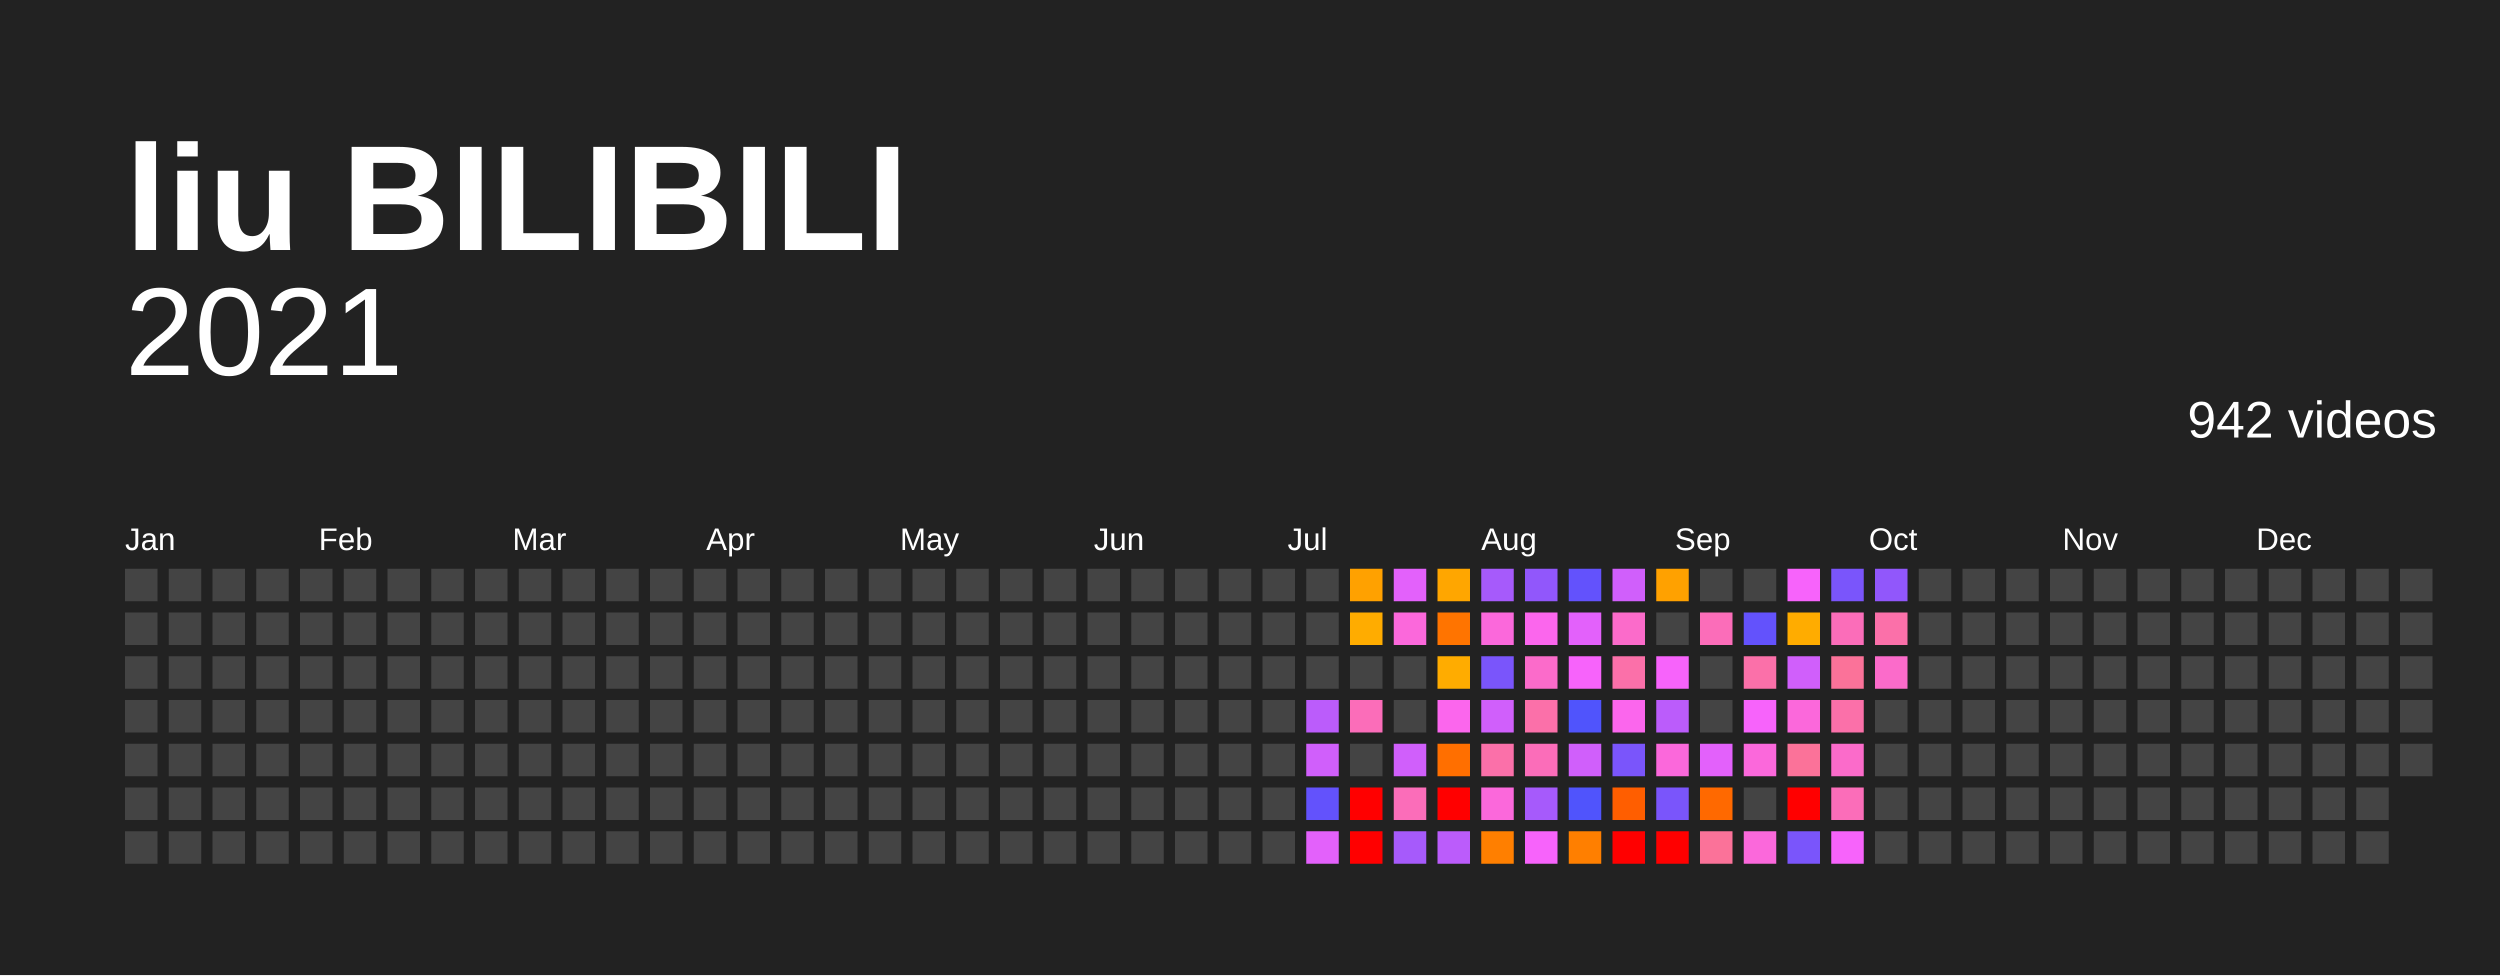
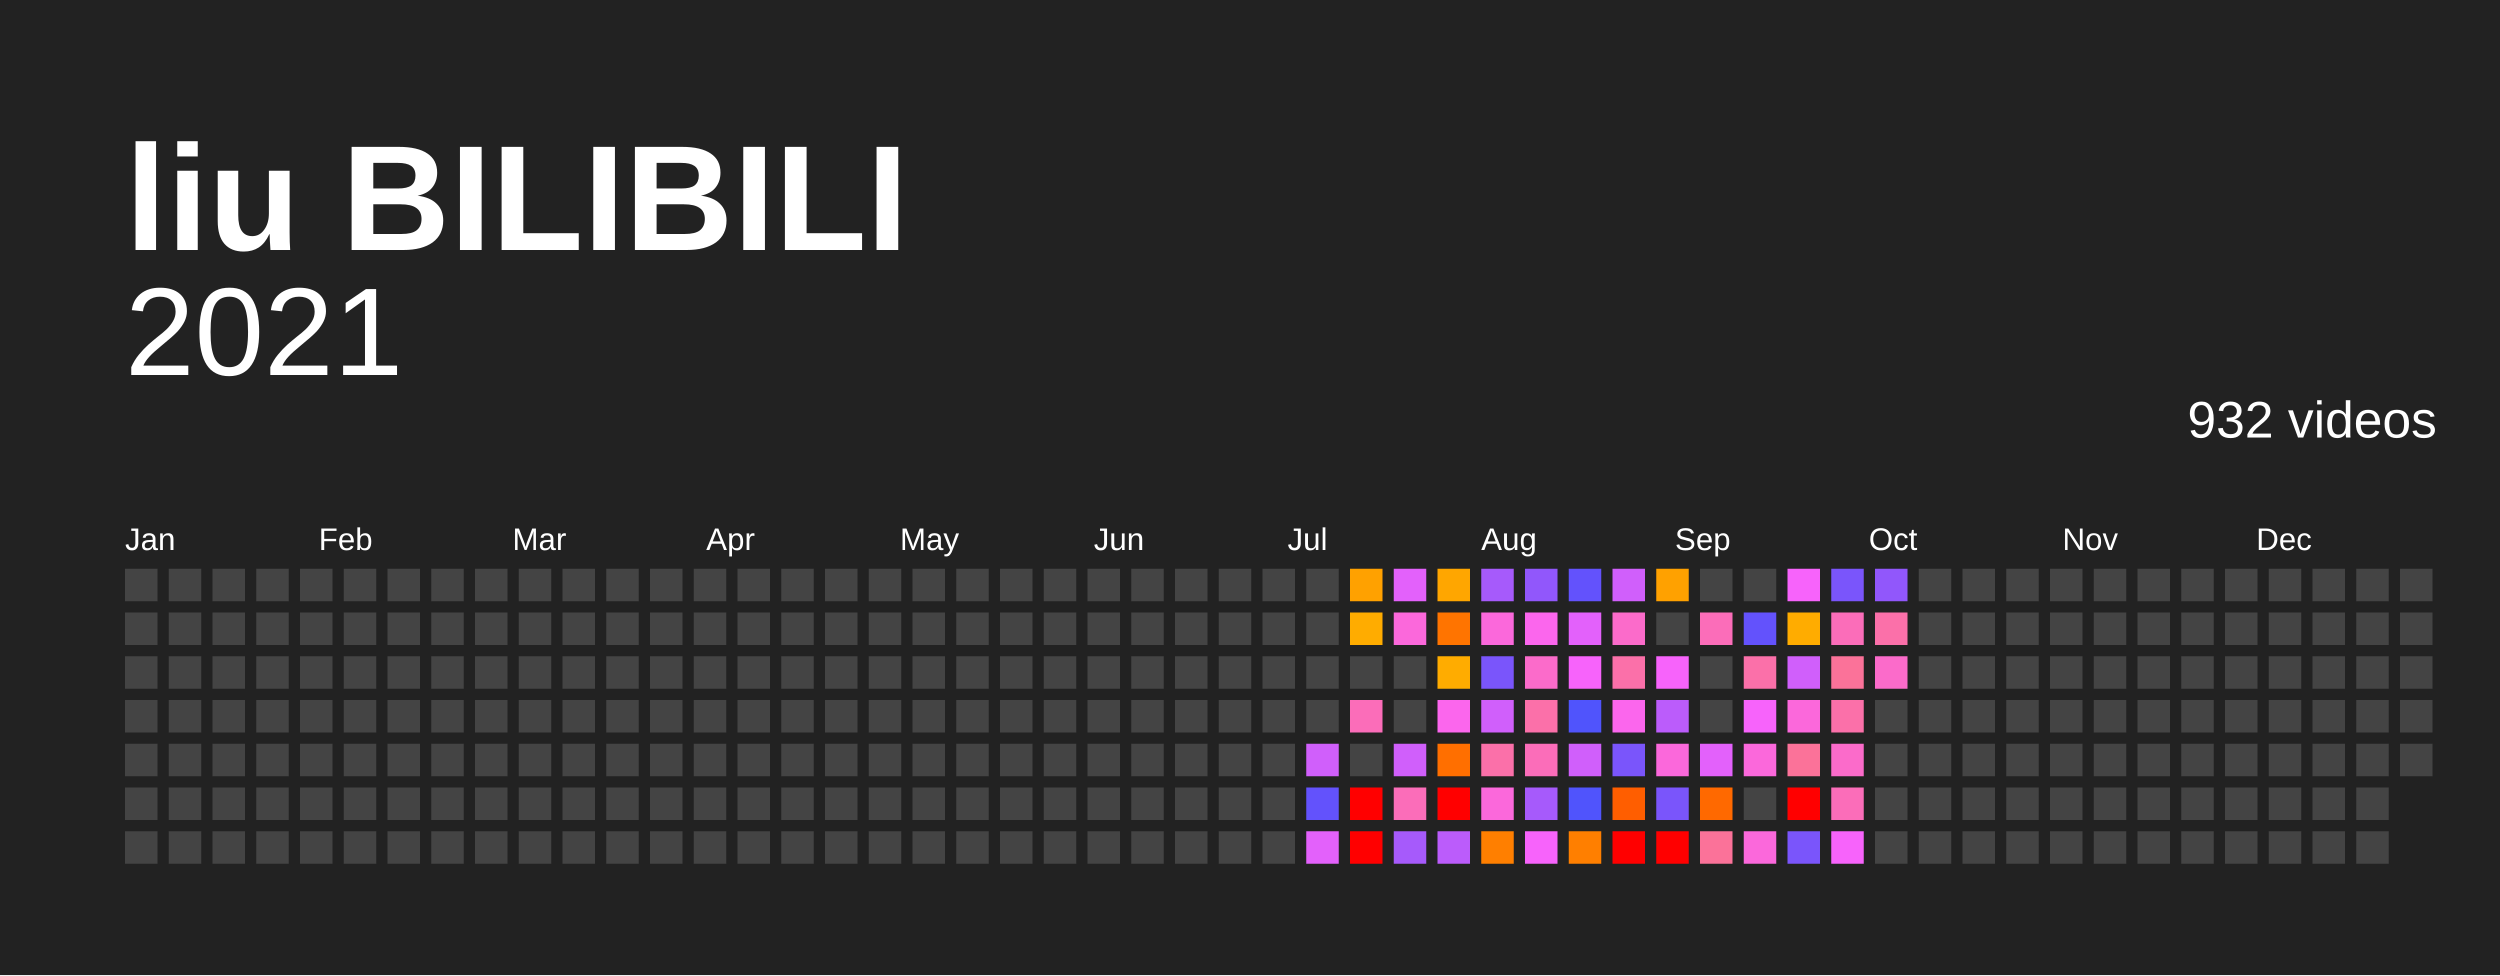
<svg xmlns="http://www.w3.org/2000/svg" baseProfile="full" height="78mm" version="1.1" viewBox="0,0,200,78" width="200mm">
  <defs />
  <rect fill="#222222" height="78" width="200" x="0" y="0" />
  <text fill="#FFFFFF" style="font-size:12px; font-family:Arial; font-weight:bold;" x="10" y="20">liu BILIBILI</text>
  <text alignment-baseline="hanging" fill="#FFFFFF" style="font-size:10.0px; font-family:Arial;" x="10" y="30">2021</text>
-   <text alignment-baseline="hanging" fill="#FFFFFF" style="font-size:4.125px; font-family:Arial;" x="175" y="35">942 videos</text>
+   <text alignment-baseline="hanging" fill="#FFFFFF" style="font-size:4.125px; font-family:Arial;" x="175" y="35">932 videos</text>
  <text fill="#FFFFFF" style="font-size:2.5px; font-family:Arial" x="10.0" y="44">Jan</text>
  <text fill="#FFFFFF" style="font-size:2.5px; font-family:Arial" x="25.5" y="44">Feb</text>
  <text fill="#FFFFFF" style="font-size:2.5px; font-family:Arial" x="41.0" y="44">Mar</text>
  <text fill="#FFFFFF" style="font-size:2.5px; font-family:Arial" x="56.5" y="44">Apr</text>
  <text fill="#FFFFFF" style="font-size:2.5px; font-family:Arial" x="72.0" y="44">May</text>
  <text fill="#FFFFFF" style="font-size:2.5px; font-family:Arial" x="87.5" y="44">Jun</text>
  <text fill="#FFFFFF" style="font-size:2.5px; font-family:Arial" x="103.0" y="44">Jul</text>
  <text fill="#FFFFFF" style="font-size:2.5px; font-family:Arial" x="118.5" y="44">Aug</text>
  <text fill="#FFFFFF" style="font-size:2.5px; font-family:Arial" x="134.0" y="44">Sep</text>
  <text fill="#FFFFFF" style="font-size:2.5px; font-family:Arial" x="149.5" y="44">Oct</text>
  <text fill="#FFFFFF" style="font-size:2.5px; font-family:Arial" x="165.0" y="44">Nov</text>
  <text fill="#FFFFFF" style="font-size:2.5px; font-family:Arial" x="180.5" y="44">Dec</text>
  <rect fill="#444444" height="2.6" width="2.6" x="10.0" y="45.5" />
  <rect fill="#444444" height="2.6" width="2.6" x="10.0" y="49.0" />
  <rect fill="#444444" height="2.6" width="2.6" x="10.0" y="52.5" />
  <rect fill="#444444" height="2.6" width="2.6" x="10.0" y="56.0" />
  <rect fill="#444444" height="2.6" width="2.6" x="10.0" y="59.5" />
  <rect fill="#444444" height="2.6" width="2.6" x="10.0" y="63.0" />
  <rect fill="#444444" height="2.6" width="2.6" x="10.0" y="66.5" />
  <rect fill="#444444" height="2.6" width="2.6" x="13.5" y="45.5" />
  <rect fill="#444444" height="2.6" width="2.6" x="13.5" y="49.0" />
  <rect fill="#444444" height="2.6" width="2.6" x="13.5" y="52.5" />
  <rect fill="#444444" height="2.6" width="2.6" x="13.5" y="56.0" />
  <rect fill="#444444" height="2.6" width="2.6" x="13.5" y="59.5" />
  <rect fill="#444444" height="2.6" width="2.6" x="13.5" y="63.0" />
  <rect fill="#444444" height="2.6" width="2.6" x="13.5" y="66.5" />
  <rect fill="#444444" height="2.6" width="2.6" x="17.0" y="45.5" />
  <rect fill="#444444" height="2.6" width="2.6" x="17.0" y="49.0" />
  <rect fill="#444444" height="2.6" width="2.6" x="17.0" y="52.5" />
  <rect fill="#444444" height="2.6" width="2.6" x="17.0" y="56.0" />
  <rect fill="#444444" height="2.6" width="2.6" x="17.0" y="59.5" />
  <rect fill="#444444" height="2.6" width="2.6" x="17.0" y="63.0" />
  <rect fill="#444444" height="2.6" width="2.6" x="17.0" y="66.5" />
  <rect fill="#444444" height="2.6" width="2.6" x="20.5" y="45.5" />
  <rect fill="#444444" height="2.6" width="2.6" x="20.5" y="49.0" />
  <rect fill="#444444" height="2.6" width="2.6" x="20.5" y="52.5" />
  <rect fill="#444444" height="2.6" width="2.6" x="20.5" y="56.0" />
  <rect fill="#444444" height="2.6" width="2.6" x="20.5" y="59.5" />
  <rect fill="#444444" height="2.6" width="2.6" x="20.5" y="63.0" />
  <rect fill="#444444" height="2.6" width="2.6" x="20.5" y="66.5" />
  <rect fill="#444444" height="2.6" width="2.6" x="24.0" y="45.5" />
  <rect fill="#444444" height="2.6" width="2.6" x="24.0" y="49.0" />
  <rect fill="#444444" height="2.6" width="2.6" x="24.0" y="52.5" />
  <rect fill="#444444" height="2.6" width="2.6" x="24.0" y="56.0" />
  <rect fill="#444444" height="2.6" width="2.6" x="24.0" y="59.5" />
  <rect fill="#444444" height="2.6" width="2.6" x="24.0" y="63.0" />
  <rect fill="#444444" height="2.6" width="2.6" x="24.0" y="66.5" />
  <rect fill="#444444" height="2.6" width="2.6" x="27.5" y="45.5" />
  <rect fill="#444444" height="2.6" width="2.6" x="27.5" y="49.0" />
  <rect fill="#444444" height="2.6" width="2.6" x="27.5" y="52.5" />
  <rect fill="#444444" height="2.6" width="2.6" x="27.5" y="56.0" />
  <rect fill="#444444" height="2.6" width="2.6" x="27.5" y="59.5" />
  <rect fill="#444444" height="2.6" width="2.6" x="27.5" y="63.0" />
  <rect fill="#444444" height="2.6" width="2.6" x="27.5" y="66.5" />
  <rect fill="#444444" height="2.6" width="2.6" x="31.0" y="45.5" />
  <rect fill="#444444" height="2.6" width="2.6" x="31.0" y="49.0" />
  <rect fill="#444444" height="2.6" width="2.6" x="31.0" y="52.5" />
  <rect fill="#444444" height="2.6" width="2.6" x="31.0" y="56.0" />
  <rect fill="#444444" height="2.6" width="2.6" x="31.0" y="59.5" />
  <rect fill="#444444" height="2.6" width="2.6" x="31.0" y="63.0" />
  <rect fill="#444444" height="2.6" width="2.6" x="31.0" y="66.5" />
  <rect fill="#444444" height="2.6" width="2.6" x="34.5" y="45.5" />
  <rect fill="#444444" height="2.6" width="2.6" x="34.5" y="49.0" />
  <rect fill="#444444" height="2.6" width="2.6" x="34.5" y="52.5" />
  <rect fill="#444444" height="2.6" width="2.6" x="34.5" y="56.0" />
  <rect fill="#444444" height="2.6" width="2.6" x="34.5" y="59.5" />
  <rect fill="#444444" height="2.6" width="2.6" x="34.5" y="63.0" />
  <rect fill="#444444" height="2.6" width="2.6" x="34.5" y="66.5" />
  <rect fill="#444444" height="2.6" width="2.6" x="38.0" y="45.5" />
  <rect fill="#444444" height="2.6" width="2.6" x="38.0" y="49.0" />
  <rect fill="#444444" height="2.6" width="2.6" x="38.0" y="52.5" />
  <rect fill="#444444" height="2.6" width="2.6" x="38.0" y="56.0" />
  <rect fill="#444444" height="2.6" width="2.6" x="38.0" y="59.5" />
  <rect fill="#444444" height="2.6" width="2.6" x="38.0" y="63.0" />
  <rect fill="#444444" height="2.6" width="2.6" x="38.0" y="66.5" />
  <rect fill="#444444" height="2.6" width="2.6" x="41.5" y="45.5" />
  <rect fill="#444444" height="2.6" width="2.6" x="41.5" y="49.0" />
  <rect fill="#444444" height="2.6" width="2.6" x="41.5" y="52.5" />
  <rect fill="#444444" height="2.6" width="2.6" x="41.5" y="56.0" />
  <rect fill="#444444" height="2.6" width="2.6" x="41.5" y="59.5" />
  <rect fill="#444444" height="2.6" width="2.6" x="41.5" y="63.0" />
  <rect fill="#444444" height="2.6" width="2.6" x="41.5" y="66.5" />
  <rect fill="#444444" height="2.6" width="2.6" x="45.0" y="45.5" />
  <rect fill="#444444" height="2.6" width="2.6" x="45.0" y="49.0" />
  <rect fill="#444444" height="2.6" width="2.6" x="45.0" y="52.5" />
  <rect fill="#444444" height="2.6" width="2.6" x="45.0" y="56.0" />
  <rect fill="#444444" height="2.6" width="2.6" x="45.0" y="59.5" />
  <rect fill="#444444" height="2.6" width="2.6" x="45.0" y="63.0" />
  <rect fill="#444444" height="2.6" width="2.6" x="45.0" y="66.5" />
  <rect fill="#444444" height="2.6" width="2.6" x="48.5" y="45.5" />
  <rect fill="#444444" height="2.6" width="2.6" x="48.5" y="49.0" />
  <rect fill="#444444" height="2.6" width="2.6" x="48.5" y="52.5" />
  <rect fill="#444444" height="2.6" width="2.6" x="48.5" y="56.0" />
  <rect fill="#444444" height="2.6" width="2.6" x="48.5" y="59.5" />
  <rect fill="#444444" height="2.6" width="2.6" x="48.5" y="63.0" />
  <rect fill="#444444" height="2.6" width="2.6" x="48.5" y="66.5" />
  <rect fill="#444444" height="2.6" width="2.6" x="52.0" y="45.5" />
  <rect fill="#444444" height="2.6" width="2.6" x="52.0" y="49.0" />
  <rect fill="#444444" height="2.6" width="2.6" x="52.0" y="52.5" />
  <rect fill="#444444" height="2.6" width="2.6" x="52.0" y="56.0" />
  <rect fill="#444444" height="2.6" width="2.6" x="52.0" y="59.5" />
  <rect fill="#444444" height="2.6" width="2.6" x="52.0" y="63.0" />
  <rect fill="#444444" height="2.6" width="2.6" x="52.0" y="66.5" />
  <rect fill="#444444" height="2.6" width="2.6" x="55.5" y="45.5" />
  <rect fill="#444444" height="2.6" width="2.6" x="55.5" y="49.0" />
  <rect fill="#444444" height="2.6" width="2.6" x="55.5" y="52.5" />
  <rect fill="#444444" height="2.6" width="2.6" x="55.5" y="56.0" />
  <rect fill="#444444" height="2.6" width="2.6" x="55.5" y="59.5" />
  <rect fill="#444444" height="2.6" width="2.6" x="55.5" y="63.0" />
  <rect fill="#444444" height="2.6" width="2.6" x="55.5" y="66.5" />
  <rect fill="#444444" height="2.6" width="2.6" x="59.0" y="45.5" />
  <rect fill="#444444" height="2.6" width="2.6" x="59.0" y="49.0" />
  <rect fill="#444444" height="2.6" width="2.6" x="59.0" y="52.5" />
  <rect fill="#444444" height="2.6" width="2.6" x="59.0" y="56.0" />
  <rect fill="#444444" height="2.6" width="2.6" x="59.0" y="59.5" />
  <rect fill="#444444" height="2.6" width="2.6" x="59.0" y="63.0" />
  <rect fill="#444444" height="2.6" width="2.6" x="59.0" y="66.5" />
  <rect fill="#444444" height="2.6" width="2.6" x="62.5" y="45.5" />
  <rect fill="#444444" height="2.6" width="2.6" x="62.5" y="49.0" />
  <rect fill="#444444" height="2.6" width="2.6" x="62.5" y="52.5" />
  <rect fill="#444444" height="2.6" width="2.6" x="62.5" y="56.0" />
  <rect fill="#444444" height="2.6" width="2.6" x="62.5" y="59.5" />
  <rect fill="#444444" height="2.6" width="2.6" x="62.5" y="63.0" />
  <rect fill="#444444" height="2.6" width="2.6" x="62.5" y="66.5" />
  <rect fill="#444444" height="2.6" width="2.6" x="66.0" y="45.5" />
  <rect fill="#444444" height="2.6" width="2.6" x="66.0" y="49.0" />
  <rect fill="#444444" height="2.6" width="2.6" x="66.0" y="52.5" />
  <rect fill="#444444" height="2.6" width="2.6" x="66.0" y="56.0" />
  <rect fill="#444444" height="2.6" width="2.6" x="66.0" y="59.5" />
  <rect fill="#444444" height="2.6" width="2.6" x="66.0" y="63.0" />
  <rect fill="#444444" height="2.6" width="2.6" x="66.0" y="66.5" />
  <rect fill="#444444" height="2.6" width="2.6" x="69.5" y="45.5" />
  <rect fill="#444444" height="2.6" width="2.6" x="69.5" y="49.0" />
  <rect fill="#444444" height="2.6" width="2.6" x="69.5" y="52.5" />
  <rect fill="#444444" height="2.6" width="2.6" x="69.5" y="56.0" />
  <rect fill="#444444" height="2.6" width="2.6" x="69.5" y="59.5" />
  <rect fill="#444444" height="2.6" width="2.6" x="69.5" y="63.0" />
  <rect fill="#444444" height="2.6" width="2.6" x="69.5" y="66.5" />
  <rect fill="#444444" height="2.6" width="2.6" x="73.0" y="45.5" />
  <rect fill="#444444" height="2.6" width="2.6" x="73.0" y="49.0" />
  <rect fill="#444444" height="2.6" width="2.6" x="73.0" y="52.5" />
  <rect fill="#444444" height="2.6" width="2.6" x="73.0" y="56.0" />
  <rect fill="#444444" height="2.6" width="2.6" x="73.0" y="59.5" />
  <rect fill="#444444" height="2.6" width="2.6" x="73.0" y="63.0" />
  <rect fill="#444444" height="2.6" width="2.6" x="73.0" y="66.5" />
  <rect fill="#444444" height="2.6" width="2.6" x="76.5" y="45.5" />
  <rect fill="#444444" height="2.6" width="2.6" x="76.5" y="49.0" />
  <rect fill="#444444" height="2.6" width="2.6" x="76.5" y="52.5" />
  <rect fill="#444444" height="2.6" width="2.6" x="76.5" y="56.0" />
  <rect fill="#444444" height="2.6" width="2.6" x="76.5" y="59.5" />
  <rect fill="#444444" height="2.6" width="2.6" x="76.5" y="63.0" />
  <rect fill="#444444" height="2.6" width="2.6" x="76.5" y="66.5" />
  <rect fill="#444444" height="2.6" width="2.6" x="80.0" y="45.5" />
  <rect fill="#444444" height="2.6" width="2.6" x="80.0" y="49.0" />
  <rect fill="#444444" height="2.6" width="2.6" x="80.0" y="52.5" />
  <rect fill="#444444" height="2.6" width="2.6" x="80.0" y="56.0" />
  <rect fill="#444444" height="2.6" width="2.6" x="80.0" y="59.5" />
  <rect fill="#444444" height="2.6" width="2.6" x="80.0" y="63.0" />
  <rect fill="#444444" height="2.6" width="2.6" x="80.0" y="66.5" />
  <rect fill="#444444" height="2.6" width="2.6" x="83.5" y="45.5" />
  <rect fill="#444444" height="2.6" width="2.6" x="83.5" y="49.0" />
  <rect fill="#444444" height="2.6" width="2.6" x="83.5" y="52.5" />
  <rect fill="#444444" height="2.6" width="2.6" x="83.5" y="56.0" />
  <rect fill="#444444" height="2.6" width="2.6" x="83.5" y="59.5" />
  <rect fill="#444444" height="2.6" width="2.6" x="83.5" y="63.0" />
  <rect fill="#444444" height="2.6" width="2.6" x="83.5" y="66.5" />
  <rect fill="#444444" height="2.6" width="2.6" x="87.0" y="45.5" />
  <rect fill="#444444" height="2.6" width="2.6" x="87.0" y="49.0" />
  <rect fill="#444444" height="2.6" width="2.6" x="87.0" y="52.5" />
  <rect fill="#444444" height="2.6" width="2.6" x="87.0" y="56.0" />
  <rect fill="#444444" height="2.6" width="2.6" x="87.0" y="59.5" />
  <rect fill="#444444" height="2.6" width="2.6" x="87.0" y="63.0" />
  <rect fill="#444444" height="2.6" width="2.6" x="87.0" y="66.5" />
  <rect fill="#444444" height="2.6" width="2.6" x="90.5" y="45.5" />
  <rect fill="#444444" height="2.6" width="2.6" x="90.5" y="49.0" />
  <rect fill="#444444" height="2.6" width="2.6" x="90.5" y="52.5" />
  <rect fill="#444444" height="2.6" width="2.6" x="90.5" y="56.0" />
  <rect fill="#444444" height="2.6" width="2.6" x="90.5" y="59.5" />
  <rect fill="#444444" height="2.6" width="2.6" x="90.5" y="63.0" />
  <rect fill="#444444" height="2.6" width="2.6" x="90.5" y="66.5" />
  <rect fill="#444444" height="2.6" width="2.6" x="94.0" y="45.5" />
  <rect fill="#444444" height="2.6" width="2.6" x="94.0" y="49.0" />
  <rect fill="#444444" height="2.6" width="2.6" x="94.0" y="52.5" />
  <rect fill="#444444" height="2.6" width="2.6" x="94.0" y="56.0" />
  <rect fill="#444444" height="2.6" width="2.6" x="94.0" y="59.5" />
  <rect fill="#444444" height="2.6" width="2.6" x="94.0" y="63.0" />
  <rect fill="#444444" height="2.6" width="2.6" x="94.0" y="66.5" />
  <rect fill="#444444" height="2.6" width="2.6" x="97.5" y="45.5" />
  <rect fill="#444444" height="2.6" width="2.6" x="97.5" y="49.0" />
  <rect fill="#444444" height="2.6" width="2.6" x="97.5" y="52.5" />
  <rect fill="#444444" height="2.6" width="2.6" x="97.5" y="56.0" />
  <rect fill="#444444" height="2.6" width="2.6" x="97.5" y="59.5" />
  <rect fill="#444444" height="2.6" width="2.6" x="97.5" y="63.0" />
  <rect fill="#444444" height="2.6" width="2.6" x="97.5" y="66.5" />
  <rect fill="#444444" height="2.6" width="2.6" x="101.0" y="45.5" />
  <rect fill="#444444" height="2.6" width="2.6" x="101.0" y="49.0" />
  <rect fill="#444444" height="2.6" width="2.6" x="101.0" y="52.5" />
  <rect fill="#444444" height="2.6" width="2.6" x="101.0" y="56.0" />
  <rect fill="#444444" height="2.6" width="2.6" x="101.0" y="59.5" />
  <rect fill="#444444" height="2.6" width="2.6" x="101.0" y="63.0" />
  <rect fill="#444444" height="2.6" width="2.6" x="101.0" y="66.5" />
  <rect fill="#444444" height="2.6" width="2.6" x="104.5" y="45.5" />
  <rect fill="#444444" height="2.6" width="2.6" x="104.5" y="49.0" />
  <rect fill="#444444" height="2.6" width="2.6" x="104.5" y="52.5" />
-   <rect fill="#bb5cfb" height="2.6" width="2.6" x="104.5" y="56.0" />
+   <rect fill="#444444" height="2.6" width="2.6" x="104.5" y="56.0" />
  <rect fill="#d05ffb" height="2.6" width="2.6" x="104.5" y="59.5" />
  <rect fill="#6352fc" height="2.6" width="2.6" x="104.5" y="63.0" />
  <rect fill="#e361fb" height="2.6" width="2.6" x="104.5" y="66.5" />
  <rect fill="#ffa100" height="2.6" width="2.6" x="108.0" y="45.5" />
  <rect fill="#ffac00" height="2.6" width="2.6" x="108.0" y="49.0" />
  <rect fill="#444444" height="2.6" width="2.6" x="108.0" y="52.5" />
  <rect fill="#fb6db9" height="2.6" width="2.6" x="108.0" y="56.0" />
  <rect fill="#444444" height="2.6" width="2.6" x="108.0" y="59.5" />
  <rect fill="red" height="2.6" width="2.6" x="108.0" y="63.0" />
  <rect fill="red" height="2.6" width="2.6" x="108.0" y="66.5" />
  <rect fill="#e361fb" height="2.6" width="2.6" x="111.5" y="45.5" />
  <rect fill="#fb68db" height="2.6" width="2.6" x="111.5" y="49.0" />
  <rect fill="#444444" height="2.6" width="2.6" x="111.5" y="52.5" />
  <rect fill="#444444" height="2.6" width="2.6" x="111.5" y="56.0" />
  <rect fill="#d05ffb" height="2.6" width="2.6" x="111.5" y="59.5" />
  <rect fill="#fb6db9" height="2.6" width="2.6" x="111.5" y="63.0" />
  <rect fill="#a65afb" height="2.6" width="2.6" x="111.5" y="66.5" />
  <rect fill="#ffa600" height="2.6" width="2.6" x="115.0" y="45.5" />
  <rect fill="#ff7400" height="2.6" width="2.6" x="115.0" y="49.0" />
  <rect fill="#ffac00" height="2.6" width="2.6" x="115.0" y="52.5" />
  <rect fill="#fb66ed" height="2.6" width="2.6" x="115.0" y="56.0" />
  <rect fill="#ff6f00" height="2.6" width="2.6" x="115.0" y="59.5" />
  <rect fill="red" height="2.6" width="2.6" x="115.0" y="63.0" />
  <rect fill="#bb5cfb" height="2.6" width="2.6" x="115.0" y="66.5" />
  <rect fill="#a65afb" height="2.6" width="2.6" x="118.5" y="45.5" />
  <rect fill="#fb68db" height="2.6" width="2.6" x="118.5" y="49.0" />
  <rect fill="#7a55fb" height="2.6" width="2.6" x="118.5" y="52.5" />
  <rect fill="#d05ffb" height="2.6" width="2.6" x="118.5" y="56.0" />
  <rect fill="#fb70a9" height="2.6" width="2.6" x="118.5" y="59.5" />
  <rect fill="#fb68db" height="2.6" width="2.6" x="118.5" y="63.0" />
  <rect fill="#ff7f00" height="2.6" width="2.6" x="118.5" y="66.5" />
  <rect fill="#9157fb" height="2.6" width="2.6" x="122.0" y="45.5" />
  <rect fill="#fb66ed" height="2.6" width="2.6" x="122.0" y="49.0" />
  <rect fill="#fb6bca" height="2.6" width="2.6" x="122.0" y="52.5" />
  <rect fill="#fb70a9" height="2.6" width="2.6" x="122.0" y="56.0" />
  <rect fill="#fb6db9" height="2.6" width="2.6" x="122.0" y="59.5" />
  <rect fill="#a65afb" height="2.6" width="2.6" x="122.0" y="63.0" />
  <rect fill="#f763fb" height="2.6" width="2.6" x="122.0" y="66.5" />
  <rect fill="#6352fc" height="2.6" width="2.6" x="125.5" y="45.5" />
  <rect fill="#e361fb" height="2.6" width="2.6" x="125.5" y="49.0" />
  <rect fill="#f763fb" height="2.6" width="2.6" x="125.5" y="52.5" />
  <rect fill="#5054fc" height="2.6" width="2.6" x="125.5" y="56.0" />
  <rect fill="#d05ffb" height="2.6" width="2.6" x="125.5" y="59.5" />
  <rect fill="#5054fc" height="2.6" width="2.6" x="125.5" y="63.0" />
  <rect fill="#ff7f00" height="2.6" width="2.6" x="125.5" y="66.5" />
  <rect fill="#d05ffb" height="2.6" width="2.6" x="129.0" y="45.5" />
  <rect fill="#fb6bca" height="2.6" width="2.6" x="129.0" y="49.0" />
  <rect fill="#fb70a9" height="2.6" width="2.6" x="129.0" y="52.5" />
  <rect fill="#fb66ed" height="2.6" width="2.6" x="129.0" y="56.0" />
  <rect fill="#7a55fb" height="2.6" width="2.6" x="129.0" y="59.5" />
  <rect fill="#ff5e00" height="2.6" width="2.6" x="129.0" y="63.0" />
  <rect fill="red" height="2.6" width="2.6" x="129.0" y="66.5" />
  <rect fill="#ffa100" height="2.6" width="2.6" x="132.5" y="45.5" />
  <rect fill="#444444" height="2.6" width="2.6" x="132.5" y="49.0" />
  <rect fill="#f763fb" height="2.6" width="2.6" x="132.5" y="52.5" />
  <rect fill="#bb5cfb" height="2.6" width="2.6" x="132.5" y="56.0" />
  <rect fill="#fb68db" height="2.6" width="2.6" x="132.5" y="59.5" />
  <rect fill="#7a55fb" height="2.6" width="2.6" x="132.5" y="63.0" />
  <rect fill="red" height="2.6" width="2.6" x="132.5" y="66.5" />
  <rect fill="#444444" height="2.6" width="2.6" x="136.0" y="45.5" />
  <rect fill="#fb6db9" height="2.6" width="2.6" x="136.0" y="49.0" />
  <rect fill="#444444" height="2.6" width="2.6" x="136.0" y="52.5" />
  <rect fill="#444444" height="2.6" width="2.6" x="136.0" y="56.0" />
  <rect fill="#e361fb" height="2.6" width="2.6" x="136.0" y="59.5" />
  <rect fill="#ff6900" height="2.6" width="2.6" x="136.0" y="63.0" />
  <rect fill="#fb7299" height="2.6" width="2.6" x="136.0" y="66.5" />
  <rect fill="#444444" height="2.6" width="2.6" x="139.5" y="45.5" />
  <rect fill="#6352fc" height="2.6" width="2.6" x="139.5" y="49.0" />
  <rect fill="#fb70a9" height="2.6" width="2.6" x="139.5" y="52.5" />
  <rect fill="#f763fb" height="2.6" width="2.6" x="139.5" y="56.0" />
  <rect fill="#fb68db" height="2.6" width="2.6" x="139.5" y="59.5" />
  <rect fill="#444444" height="2.6" width="2.6" x="139.5" y="63.0" />
  <rect fill="#fb68db" height="2.6" width="2.6" x="139.5" y="66.5" />
  <rect fill="#f763fb" height="2.6" width="2.6" x="143.0" y="45.5" />
  <rect fill="#ffac00" height="2.6" width="2.6" x="143.0" y="49.0" />
  <rect fill="#d05ffb" height="2.6" width="2.6" x="143.0" y="52.5" />
  <rect fill="#fb68db" height="2.6" width="2.6" x="143.0" y="56.0" />
  <rect fill="#fb7299" height="2.6" width="2.6" x="143.0" y="59.5" />
  <rect fill="red" height="2.6" width="2.6" x="143.0" y="63.0" />
  <rect fill="#7a55fb" height="2.6" width="2.6" x="143.0" y="66.5" />
  <rect fill="#7a55fb" height="2.6" width="2.6" x="146.5" y="45.5" />
  <rect fill="#fb6db9" height="2.6" width="2.6" x="146.5" y="49.0" />
  <rect fill="#fb7299" height="2.6" width="2.6" x="146.5" y="52.5" />
  <rect fill="#fb70a9" height="2.6" width="2.6" x="146.5" y="56.0" />
  <rect fill="#fb6bca" height="2.6" width="2.6" x="146.5" y="59.5" />
  <rect fill="#fb6db9" height="2.6" width="2.6" x="146.5" y="63.0" />
  <rect fill="#f763fb" height="2.6" width="2.6" x="146.5" y="66.5" />
  <rect fill="#9157fb" height="2.6" width="2.6" x="150.0" y="45.5" />
  <rect fill="#fb70a9" height="2.6" width="2.6" x="150.0" y="49.0" />
  <rect fill="#fb6bca" height="2.6" width="2.6" x="150.0" y="52.5" />
  <rect fill="#444444" height="2.6" width="2.6" x="150.0" y="56.0" />
  <rect fill="#444444" height="2.6" width="2.6" x="150.0" y="59.5" />
  <rect fill="#444444" height="2.6" width="2.6" x="150.0" y="63.0" />
  <rect fill="#444444" height="2.6" width="2.6" x="150.0" y="66.5" />
  <rect fill="#444444" height="2.6" width="2.6" x="153.5" y="45.5" />
  <rect fill="#444444" height="2.6" width="2.6" x="153.5" y="49.0" />
  <rect fill="#444444" height="2.6" width="2.6" x="153.5" y="52.5" />
  <rect fill="#444444" height="2.6" width="2.6" x="153.5" y="56.0" />
  <rect fill="#444444" height="2.6" width="2.6" x="153.5" y="59.5" />
  <rect fill="#444444" height="2.6" width="2.6" x="153.5" y="63.0" />
  <rect fill="#444444" height="2.6" width="2.6" x="153.5" y="66.5" />
  <rect fill="#444444" height="2.6" width="2.6" x="157.0" y="45.5" />
  <rect fill="#444444" height="2.6" width="2.6" x="157.0" y="49.0" />
  <rect fill="#444444" height="2.6" width="2.6" x="157.0" y="52.5" />
  <rect fill="#444444" height="2.6" width="2.6" x="157.0" y="56.0" />
  <rect fill="#444444" height="2.6" width="2.6" x="157.0" y="59.5" />
  <rect fill="#444444" height="2.6" width="2.6" x="157.0" y="63.0" />
  <rect fill="#444444" height="2.6" width="2.6" x="157.0" y="66.5" />
  <rect fill="#444444" height="2.6" width="2.6" x="160.5" y="45.5" />
  <rect fill="#444444" height="2.6" width="2.6" x="160.5" y="49.0" />
  <rect fill="#444444" height="2.6" width="2.6" x="160.5" y="52.5" />
  <rect fill="#444444" height="2.6" width="2.6" x="160.5" y="56.0" />
  <rect fill="#444444" height="2.6" width="2.6" x="160.5" y="59.5" />
  <rect fill="#444444" height="2.6" width="2.6" x="160.5" y="63.0" />
  <rect fill="#444444" height="2.6" width="2.6" x="160.5" y="66.5" />
  <rect fill="#444444" height="2.6" width="2.6" x="164.0" y="45.5" />
  <rect fill="#444444" height="2.6" width="2.6" x="164.0" y="49.0" />
  <rect fill="#444444" height="2.6" width="2.6" x="164.0" y="52.5" />
  <rect fill="#444444" height="2.6" width="2.6" x="164.0" y="56.0" />
  <rect fill="#444444" height="2.6" width="2.6" x="164.0" y="59.5" />
  <rect fill="#444444" height="2.6" width="2.6" x="164.0" y="63.0" />
  <rect fill="#444444" height="2.6" width="2.6" x="164.0" y="66.5" />
  <rect fill="#444444" height="2.6" width="2.6" x="167.5" y="45.5" />
  <rect fill="#444444" height="2.6" width="2.6" x="167.5" y="49.0" />
  <rect fill="#444444" height="2.6" width="2.6" x="167.5" y="52.5" />
  <rect fill="#444444" height="2.6" width="2.6" x="167.5" y="56.0" />
  <rect fill="#444444" height="2.6" width="2.6" x="167.5" y="59.5" />
  <rect fill="#444444" height="2.6" width="2.6" x="167.5" y="63.0" />
  <rect fill="#444444" height="2.6" width="2.6" x="167.5" y="66.5" />
  <rect fill="#444444" height="2.6" width="2.6" x="171.0" y="45.5" />
  <rect fill="#444444" height="2.6" width="2.6" x="171.0" y="49.0" />
  <rect fill="#444444" height="2.6" width="2.6" x="171.0" y="52.5" />
  <rect fill="#444444" height="2.6" width="2.6" x="171.0" y="56.0" />
  <rect fill="#444444" height="2.6" width="2.6" x="171.0" y="59.5" />
  <rect fill="#444444" height="2.6" width="2.6" x="171.0" y="63.0" />
  <rect fill="#444444" height="2.6" width="2.6" x="171.0" y="66.5" />
  <rect fill="#444444" height="2.6" width="2.6" x="174.5" y="45.5" />
  <rect fill="#444444" height="2.6" width="2.6" x="174.5" y="49.0" />
  <rect fill="#444444" height="2.6" width="2.6" x="174.5" y="52.5" />
  <rect fill="#444444" height="2.6" width="2.6" x="174.5" y="56.0" />
  <rect fill="#444444" height="2.6" width="2.6" x="174.5" y="59.5" />
  <rect fill="#444444" height="2.6" width="2.6" x="174.5" y="63.0" />
  <rect fill="#444444" height="2.6" width="2.6" x="174.5" y="66.5" />
  <rect fill="#444444" height="2.6" width="2.6" x="178.0" y="45.5" />
  <rect fill="#444444" height="2.6" width="2.6" x="178.0" y="49.0" />
  <rect fill="#444444" height="2.6" width="2.6" x="178.0" y="52.5" />
  <rect fill="#444444" height="2.6" width="2.6" x="178.0" y="56.0" />
  <rect fill="#444444" height="2.6" width="2.6" x="178.0" y="59.5" />
  <rect fill="#444444" height="2.6" width="2.6" x="178.0" y="63.0" />
  <rect fill="#444444" height="2.6" width="2.6" x="178.0" y="66.5" />
  <rect fill="#444444" height="2.6" width="2.6" x="181.5" y="45.5" />
  <rect fill="#444444" height="2.6" width="2.6" x="181.5" y="49.0" />
  <rect fill="#444444" height="2.6" width="2.6" x="181.5" y="52.5" />
  <rect fill="#444444" height="2.6" width="2.6" x="181.5" y="56.0" />
  <rect fill="#444444" height="2.6" width="2.6" x="181.5" y="59.5" />
  <rect fill="#444444" height="2.6" width="2.6" x="181.5" y="63.0" />
  <rect fill="#444444" height="2.6" width="2.6" x="181.5" y="66.5" />
  <rect fill="#444444" height="2.6" width="2.6" x="185.0" y="45.5" />
  <rect fill="#444444" height="2.6" width="2.6" x="185.0" y="49.0" />
  <rect fill="#444444" height="2.6" width="2.6" x="185.0" y="52.5" />
  <rect fill="#444444" height="2.6" width="2.6" x="185.0" y="56.0" />
  <rect fill="#444444" height="2.6" width="2.6" x="185.0" y="59.5" />
  <rect fill="#444444" height="2.6" width="2.6" x="185.0" y="63.0" />
  <rect fill="#444444" height="2.6" width="2.6" x="185.0" y="66.5" />
  <rect fill="#444444" height="2.6" width="2.6" x="188.5" y="45.5" />
  <rect fill="#444444" height="2.6" width="2.6" x="188.5" y="49.0" />
  <rect fill="#444444" height="2.6" width="2.6" x="188.5" y="52.5" />
  <rect fill="#444444" height="2.6" width="2.6" x="188.5" y="56.0" />
  <rect fill="#444444" height="2.6" width="2.6" x="188.5" y="59.5" />
  <rect fill="#444444" height="2.6" width="2.6" x="188.5" y="63.0" />
  <rect fill="#444444" height="2.6" width="2.6" x="188.5" y="66.5" />
  <rect fill="#444444" height="2.6" width="2.6" x="192.0" y="45.5" />
  <rect fill="#444444" height="2.6" width="2.6" x="192.0" y="49.0" />
  <rect fill="#444444" height="2.6" width="2.6" x="192.0" y="52.5" />
  <rect fill="#444444" height="2.6" width="2.6" x="192.0" y="56.0" />
  <rect fill="#444444" height="2.6" width="2.6" x="192.0" y="59.5" />
</svg>
